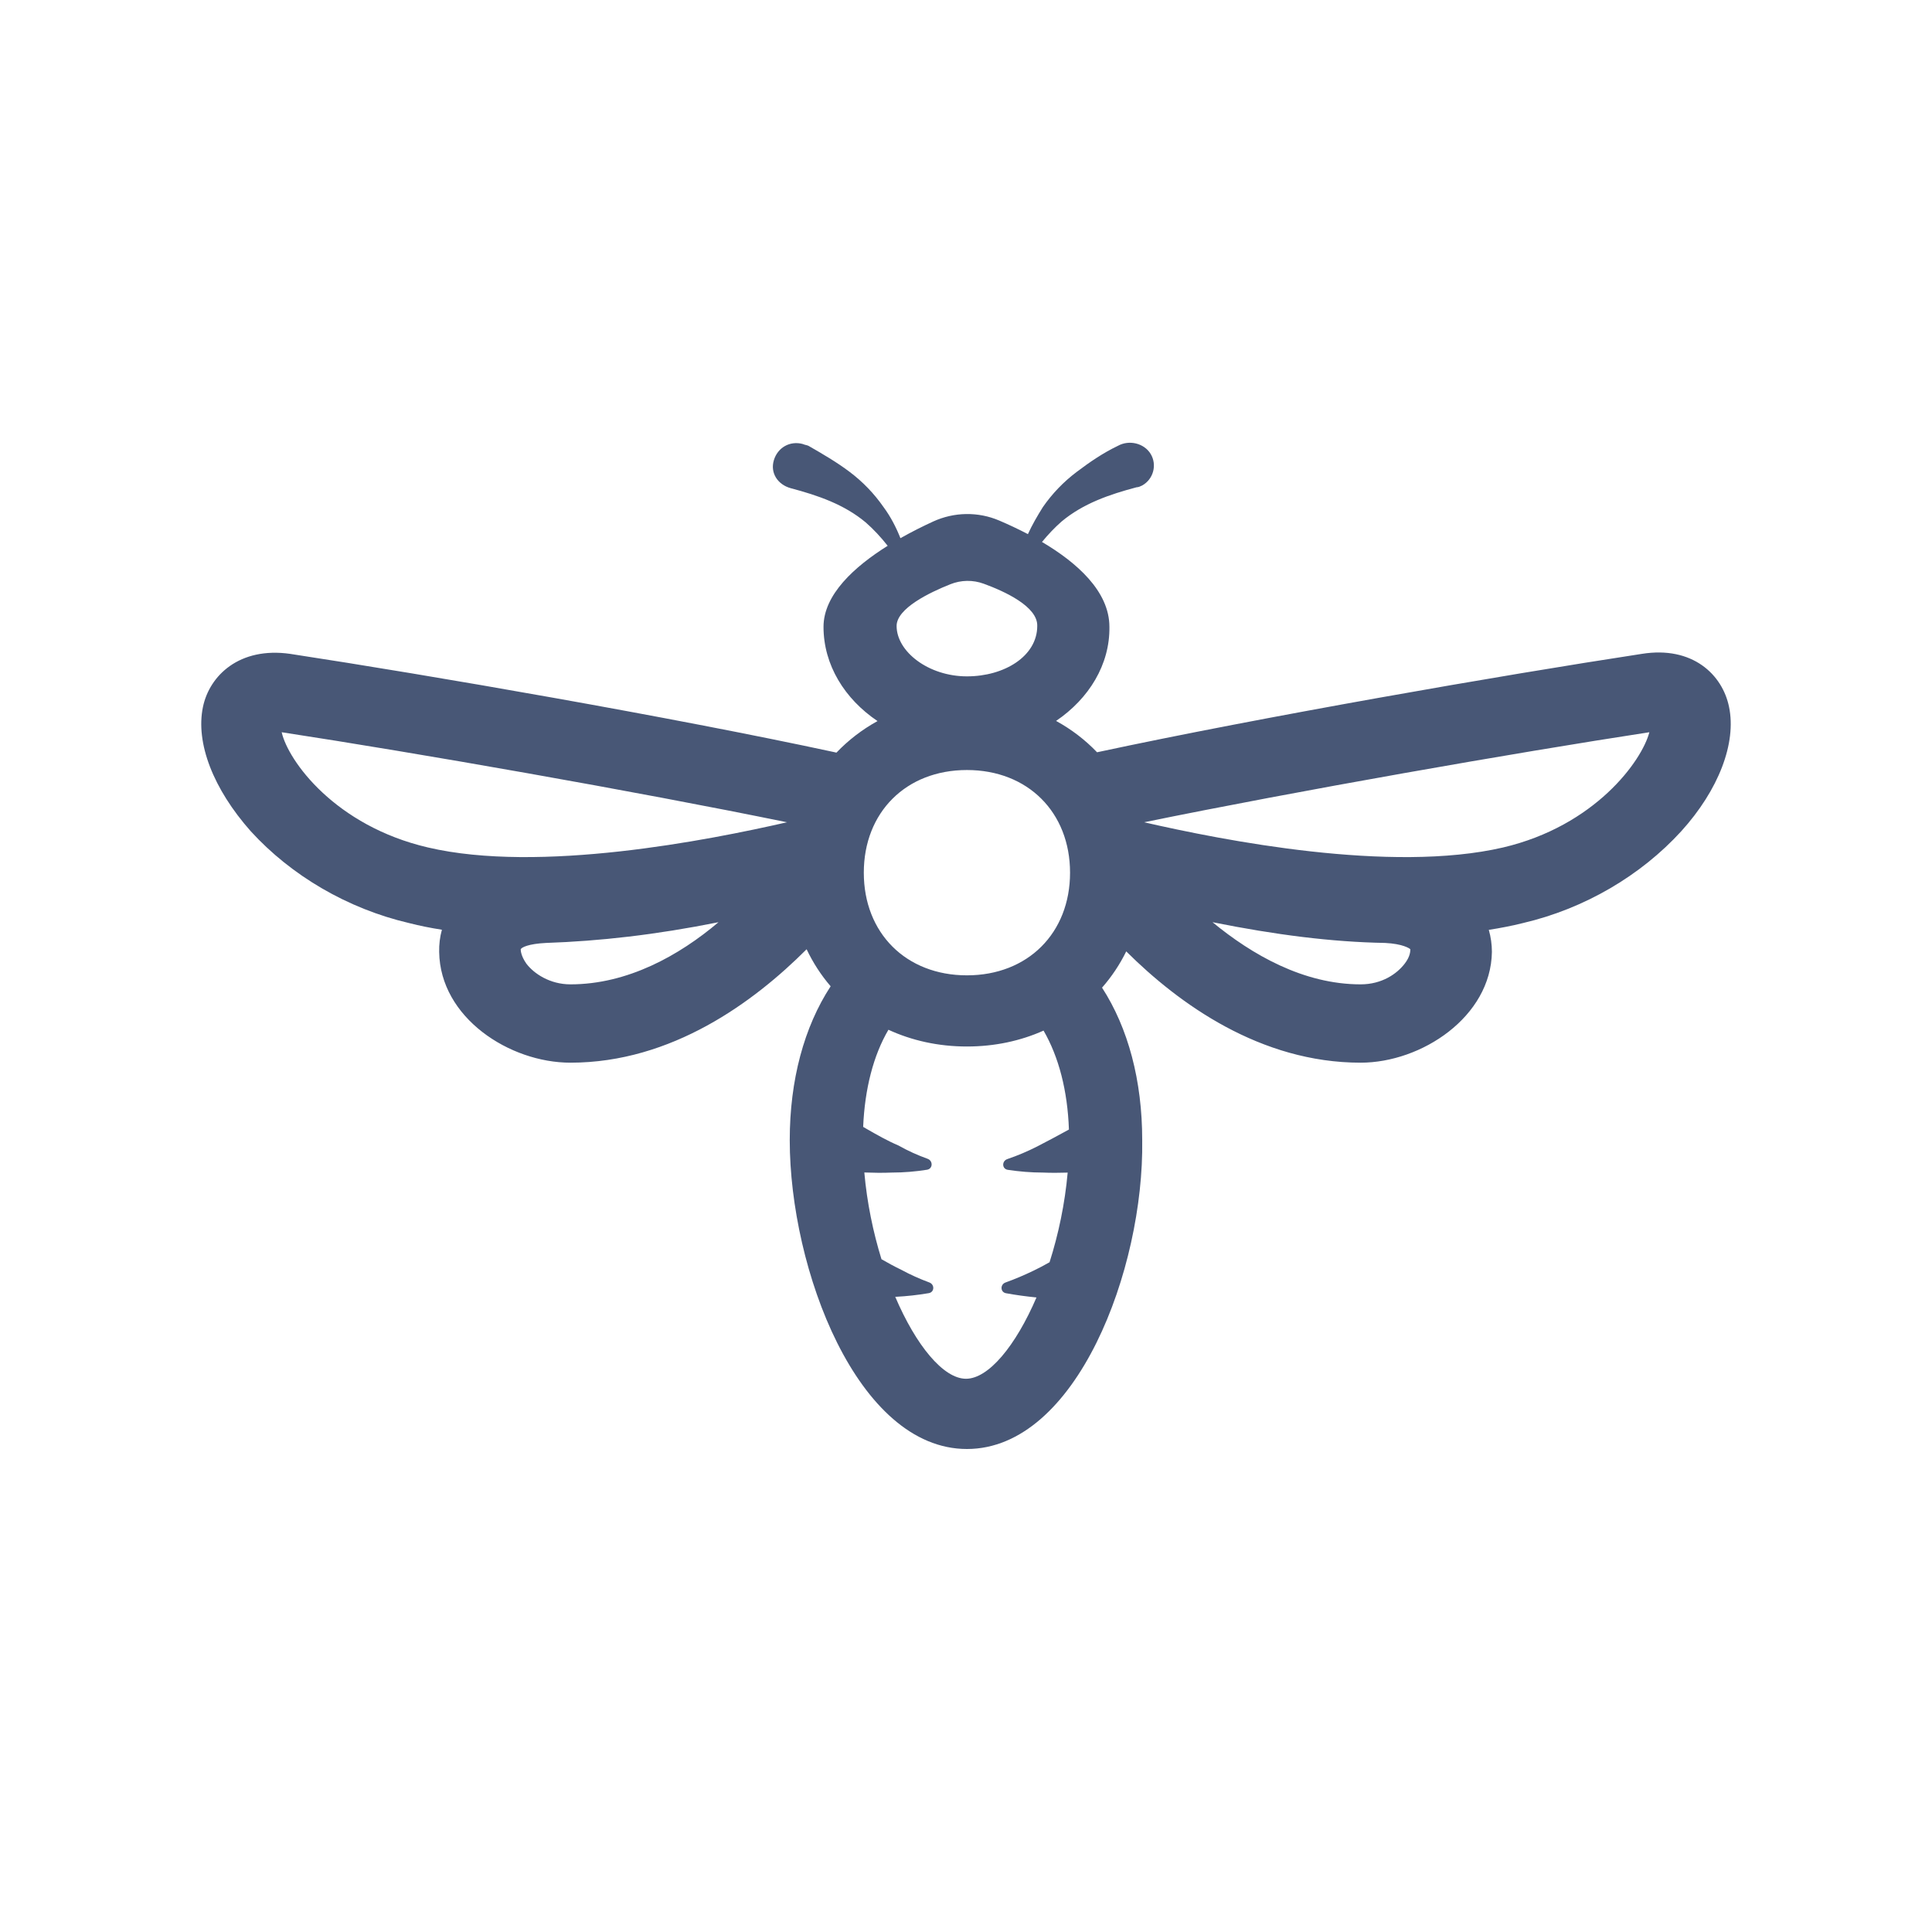
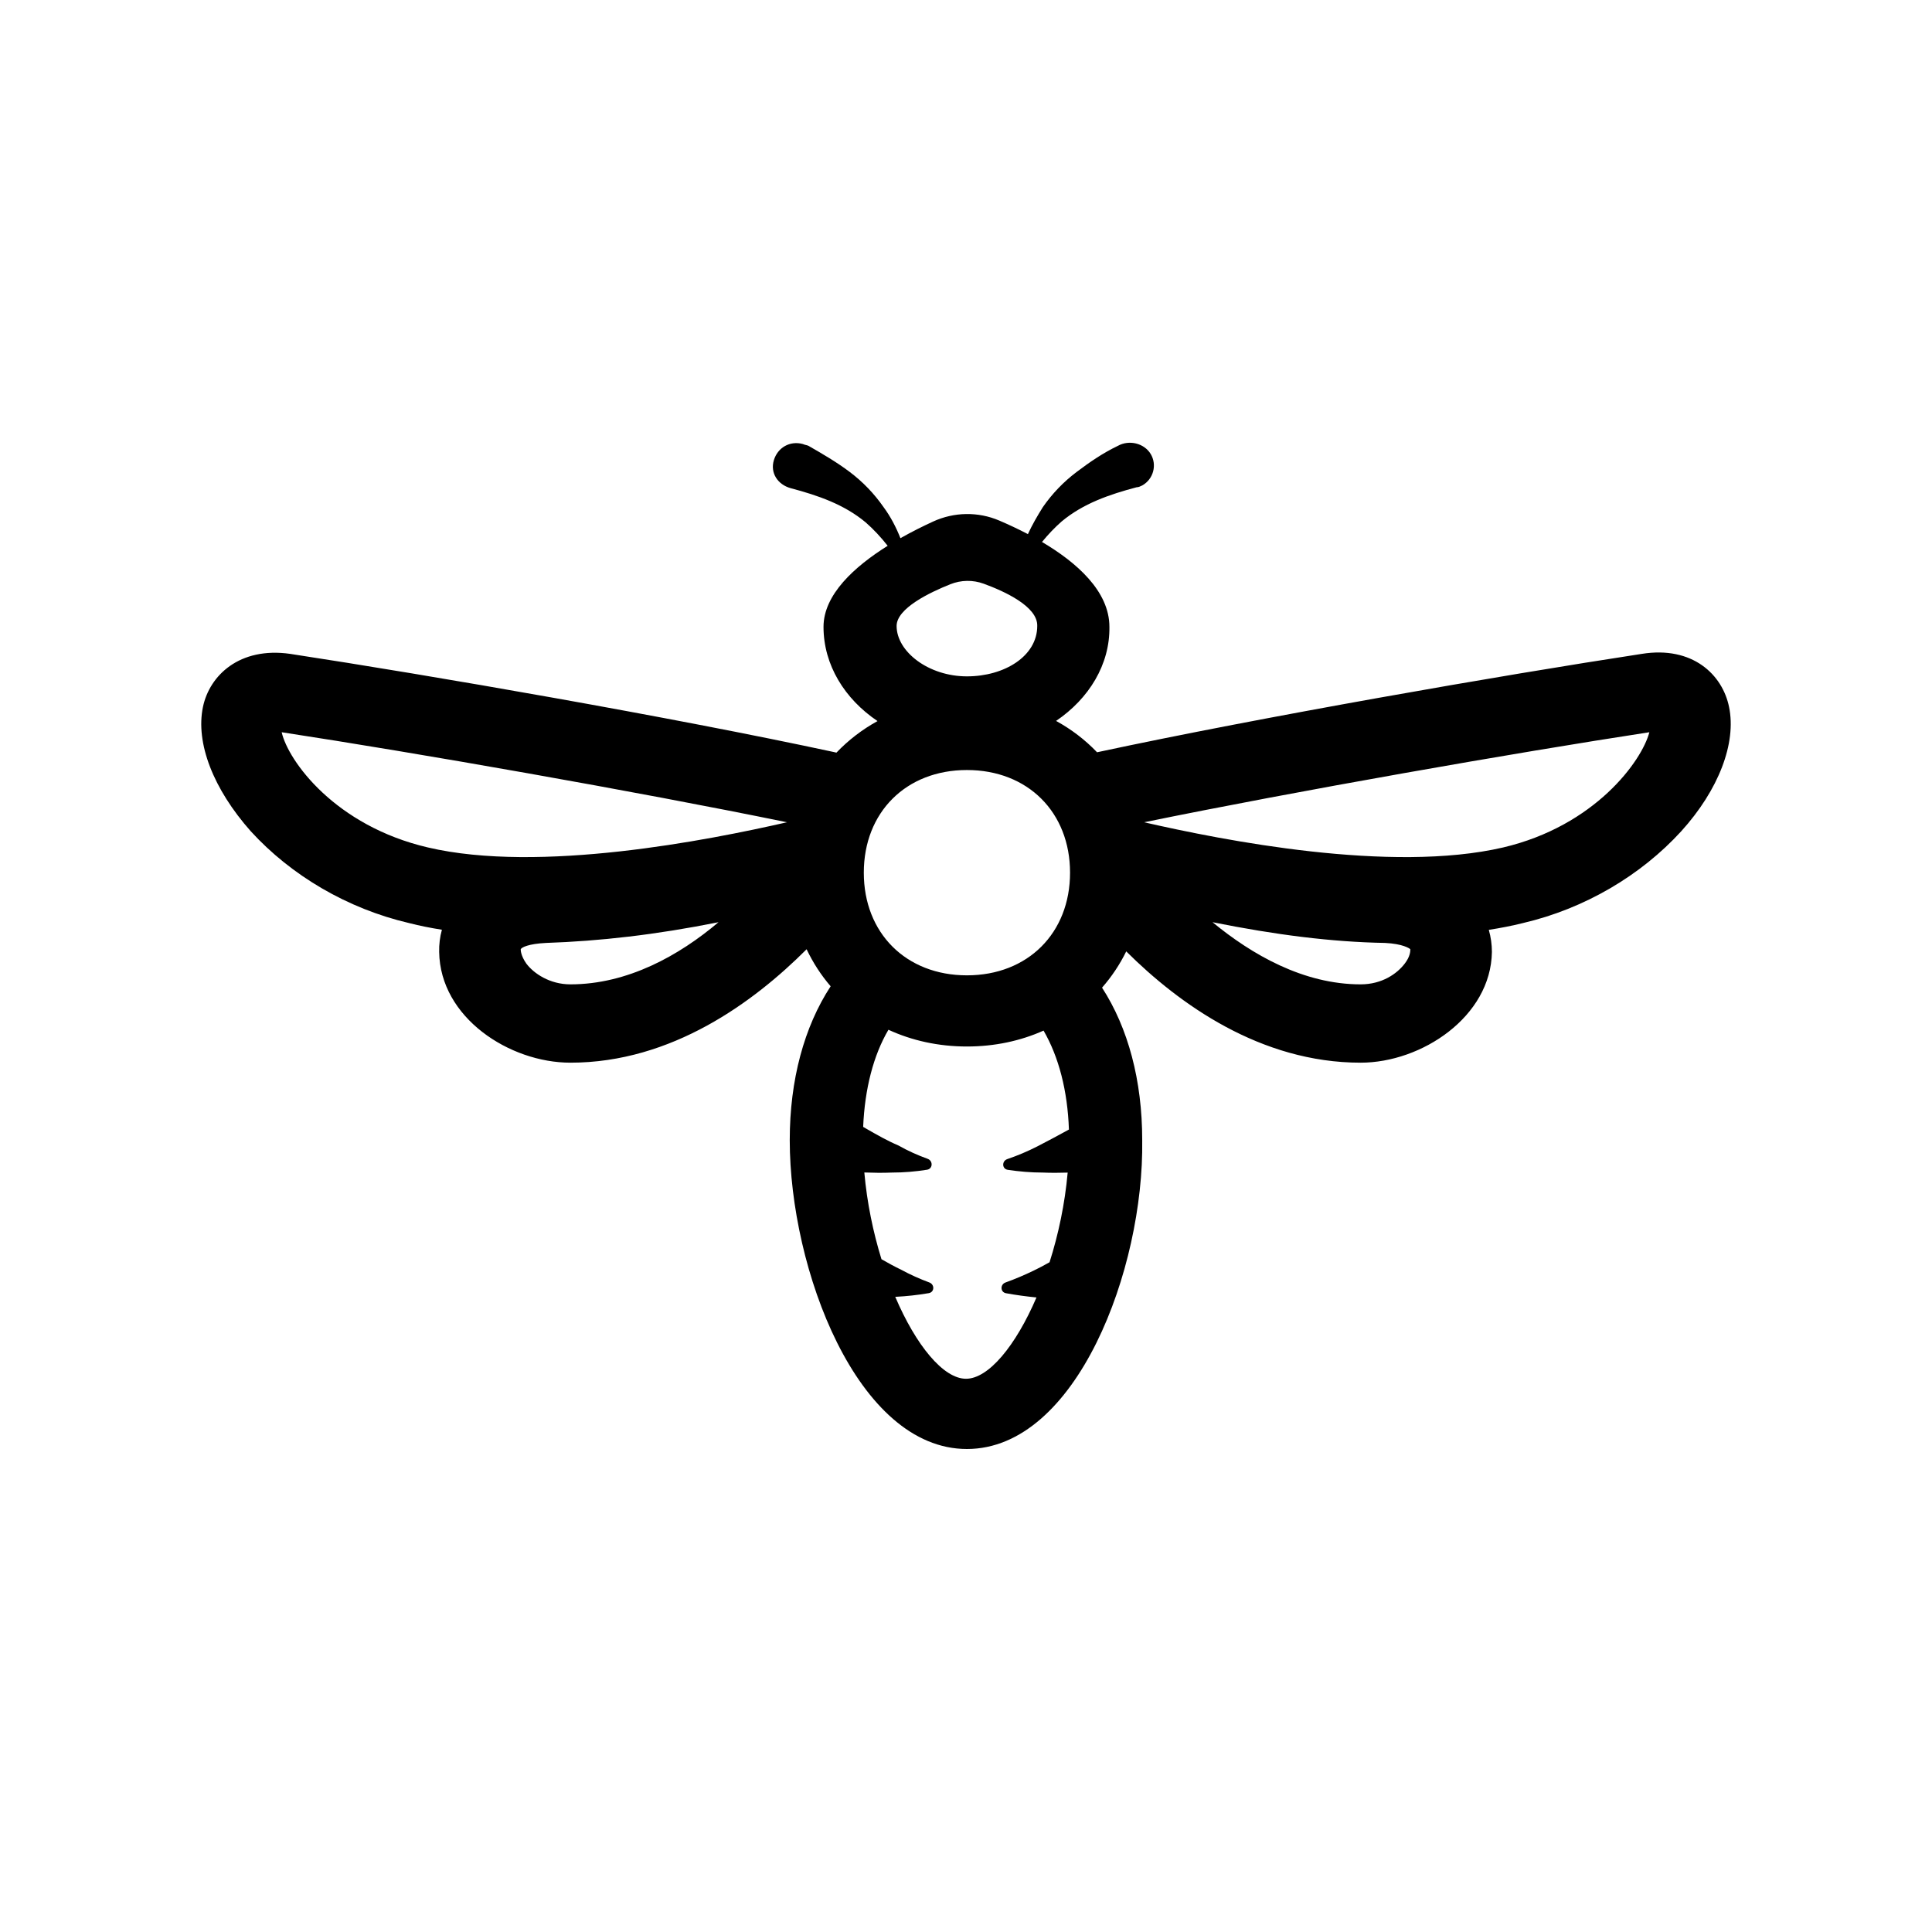
<svg xmlns="http://www.w3.org/2000/svg" width="48" height="48" viewBox="0 0 48 48" fill="none">
-   <path fill-rule="evenodd" clip-rule="evenodd" d="M27.563 15.574C27.563 14.685 26.742 13.969 25.888 13.465C26.04 13.28 26.202 13.108 26.376 12.956C26.911 12.509 27.563 12.285 28.239 12.106C28.285 12.106 28.332 12.084 28.378 12.061C28.658 11.905 28.751 11.547 28.588 11.278C28.425 11.01 28.052 10.921 27.773 11.077C27.4 11.256 27.074 11.48 26.748 11.726C26.422 11.972 26.143 12.263 25.91 12.598C25.771 12.82 25.643 13.042 25.538 13.27C25.288 13.139 25.044 13.026 24.826 12.933C24.3 12.708 23.704 12.719 23.184 12.957C22.938 13.07 22.657 13.209 22.371 13.371C22.264 13.101 22.128 12.837 21.951 12.598C21.718 12.263 21.438 11.972 21.112 11.726C20.786 11.48 20.437 11.278 20.087 11.077C20.064 11.066 20.041 11.06 20.017 11.055C19.994 11.049 19.971 11.043 19.948 11.032C19.622 10.943 19.319 11.122 19.226 11.435C19.132 11.748 19.319 12.039 19.645 12.129C20.32 12.308 20.972 12.531 21.508 12.979C21.704 13.15 21.886 13.347 22.054 13.56C21.232 14.075 20.46 14.772 20.46 15.574C20.46 16.521 20.986 17.366 21.802 17.915C21.419 18.125 21.076 18.39 20.781 18.699C20.76 18.694 20.738 18.688 20.716 18.684C16.664 17.811 10.725 16.782 7.208 16.245C5.95 16.066 5.205 16.782 5.042 17.565C4.856 18.46 5.298 19.601 6.23 20.652C7.231 21.749 8.629 22.576 10.166 22.934C10.427 23.001 10.699 23.055 10.979 23.099C10.929 23.279 10.907 23.465 10.911 23.65C10.934 25.284 12.658 26.402 14.172 26.402C16.689 26.402 18.729 24.896 20.04 23.584C20.199 23.919 20.399 24.227 20.637 24.504C19.978 25.512 19.621 26.833 19.621 28.326C19.621 31.526 21.298 36 24.023 36C26.748 36 28.425 31.526 28.378 28.326C28.378 26.845 28.029 25.54 27.38 24.538C27.618 24.267 27.82 23.965 27.981 23.637C29.294 24.944 31.316 26.402 33.805 26.402C35.319 26.402 37.042 25.261 37.066 23.65C37.066 23.466 37.04 23.281 36.989 23.102C37.278 23.057 37.56 23.002 37.834 22.934C39.371 22.576 40.769 21.749 41.77 20.652C42.702 19.623 43.144 18.46 42.958 17.565C42.795 16.76 42.05 16.044 40.792 16.245C37.275 16.782 31.36 17.811 27.284 18.684C27.275 18.686 27.265 18.688 27.256 18.69C26.962 18.382 26.619 18.12 26.238 17.911C27.054 17.358 27.577 16.51 27.563 15.574ZM25.927 25.605C25.357 25.86 24.714 26 24.023 26C23.314 26 22.654 25.852 22.073 25.584C21.7 26.218 21.485 27.051 21.445 27.997L21.531 28.047C21.793 28.197 22.048 28.343 22.323 28.46C22.556 28.592 22.797 28.7 23.046 28.79C23.185 28.84 23.178 29.039 23.031 29.062C22.746 29.107 22.457 29.132 22.16 29.132C21.931 29.142 21.701 29.138 21.474 29.13C21.54 29.88 21.693 30.615 21.9 31.285C22.064 31.379 22.226 31.468 22.393 31.548C22.616 31.669 22.848 31.773 23.088 31.862C23.225 31.912 23.219 32.103 23.075 32.128C22.803 32.175 22.524 32.205 22.253 32.219L22.242 32.219C22.759 33.429 23.438 34.255 24 34.255C24.56 34.255 25.235 33.436 25.751 32.235C25.491 32.209 25.239 32.175 24.994 32.13C24.851 32.104 24.845 31.912 24.982 31.863C25.222 31.777 25.454 31.677 25.677 31.57C25.812 31.505 25.944 31.435 26.076 31.36C26.295 30.672 26.457 29.91 26.526 29.133C26.322 29.139 26.116 29.141 25.91 29.132C25.616 29.132 25.322 29.107 25.038 29.064C24.891 29.041 24.886 28.845 25.027 28.797C25.286 28.709 25.532 28.604 25.77 28.483C26.023 28.354 26.275 28.217 26.534 28.076L26.557 28.063C26.524 27.101 26.305 26.258 25.927 25.605ZM24.439 14.502C24.171 14.404 23.877 14.409 23.612 14.515C23.096 14.72 22.276 15.115 22.276 15.552C22.276 16.189 23.068 16.804 24.023 16.804C24.955 16.804 25.77 16.302 25.77 15.552C25.784 15.07 24.96 14.692 24.439 14.502ZM24.023 19.131C22.509 19.131 21.461 20.183 21.461 21.682C21.461 23.181 22.509 24.232 24.023 24.232C25.537 24.232 26.585 23.181 26.585 21.682C26.585 20.183 25.537 19.131 24.023 19.131ZM37.345 21.055C34.55 21.704 30.381 20.876 28.425 20.429C32.245 19.646 37.625 18.706 40.978 18.192C40.792 18.907 39.628 20.518 37.345 21.055ZM30.125 22.912C31.104 23.718 32.384 24.456 33.805 24.456C34.341 24.456 34.713 24.187 34.9 23.941C35.039 23.762 35.039 23.628 35.039 23.583C35.016 23.561 34.853 23.449 34.411 23.427C33.083 23.404 31.686 23.225 30.125 22.912ZM6.998 18.192C7.161 18.907 8.326 20.518 10.632 21.055C13.403 21.704 17.595 20.876 19.552 20.429C15.732 19.646 10.352 18.706 6.998 18.192ZM13.566 23.427C14.894 23.382 16.291 23.225 17.851 22.912C16.873 23.74 15.592 24.456 14.172 24.456C13.659 24.456 13.263 24.187 13.077 23.941C12.937 23.74 12.937 23.606 12.937 23.583C12.96 23.538 13.124 23.449 13.566 23.427Z" fill="#485776" />
+   <path fill-rule="evenodd" clip-rule="evenodd" d="M27.563 15.574C27.563 14.685 26.742 13.969 25.888 13.465C26.04 13.28 26.202 13.108 26.376 12.956C26.911 12.509 27.563 12.285 28.239 12.106C28.285 12.106 28.332 12.084 28.378 12.061C28.658 11.905 28.751 11.547 28.588 11.278C28.425 11.01 28.052 10.921 27.773 11.077C27.4 11.256 27.074 11.48 26.748 11.726C26.422 11.972 26.143 12.263 25.91 12.598C25.771 12.82 25.643 13.042 25.538 13.27C25.288 13.139 25.044 13.026 24.826 12.933C24.3 12.708 23.704 12.719 23.184 12.957C22.938 13.07 22.657 13.209 22.371 13.371C22.264 13.101 22.128 12.837 21.951 12.598C21.718 12.263 21.438 11.972 21.112 11.726C20.786 11.48 20.437 11.278 20.087 11.077C20.064 11.066 20.041 11.06 20.017 11.055C19.994 11.049 19.971 11.043 19.948 11.032C19.622 10.943 19.319 11.122 19.226 11.435C19.132 11.748 19.319 12.039 19.645 12.129C20.32 12.308 20.972 12.531 21.508 12.979C21.704 13.15 21.886 13.347 22.054 13.56C21.232 14.075 20.46 14.772 20.46 15.574C20.46 16.521 20.986 17.366 21.802 17.915C21.419 18.125 21.076 18.39 20.781 18.699C20.76 18.694 20.738 18.688 20.716 18.684C16.664 17.811 10.725 16.782 7.208 16.245C5.95 16.066 5.205 16.782 5.042 17.565C4.856 18.46 5.298 19.601 6.23 20.652C7.231 21.749 8.629 22.576 10.166 22.934C10.427 23.001 10.699 23.055 10.979 23.099C10.929 23.279 10.907 23.465 10.911 23.65C10.934 25.284 12.658 26.402 14.172 26.402C16.689 26.402 18.729 24.896 20.04 23.584C20.199 23.919 20.399 24.227 20.637 24.504C19.978 25.512 19.621 26.833 19.621 28.326C19.621 31.526 21.298 36 24.023 36C26.748 36 28.425 31.526 28.378 28.326C28.378 26.845 28.029 25.54 27.38 24.538C27.618 24.267 27.82 23.965 27.981 23.637C29.294 24.944 31.316 26.402 33.805 26.402C35.319 26.402 37.042 25.261 37.066 23.65C37.066 23.466 37.04 23.281 36.989 23.102C37.278 23.057 37.56 23.002 37.834 22.934C39.371 22.576 40.769 21.749 41.77 20.652C42.702 19.623 43.144 18.46 42.958 17.565C42.795 16.76 42.05 16.044 40.792 16.245C37.275 16.782 31.36 17.811 27.284 18.684C27.275 18.686 27.265 18.688 27.256 18.69C26.962 18.382 26.619 18.12 26.238 17.911C27.054 17.358 27.577 16.51 27.563 15.574ZM25.927 25.605C25.357 25.86 24.714 26 24.023 26C23.314 26 22.654 25.852 22.073 25.584C21.7 26.218 21.485 27.051 21.445 27.997L21.531 28.047C21.793 28.197 22.048 28.343 22.323 28.46C22.556 28.592 22.797 28.7 23.046 28.79C23.185 28.84 23.178 29.039 23.031 29.062C22.746 29.107 22.457 29.132 22.16 29.132C21.931 29.142 21.701 29.138 21.474 29.13C21.54 29.88 21.693 30.615 21.9 31.285C22.064 31.379 22.226 31.468 22.393 31.548C22.616 31.669 22.848 31.773 23.088 31.862C23.225 31.912 23.219 32.103 23.075 32.128C22.803 32.175 22.524 32.205 22.253 32.219L22.242 32.219C22.759 33.429 23.438 34.255 24 34.255C24.56 34.255 25.235 33.436 25.751 32.235C25.491 32.209 25.239 32.175 24.994 32.13C24.851 32.104 24.845 31.912 24.982 31.863C25.222 31.777 25.454 31.677 25.677 31.57C25.812 31.505 25.944 31.435 26.076 31.36C26.295 30.672 26.457 29.91 26.526 29.133C26.322 29.139 26.116 29.141 25.91 29.132C25.616 29.132 25.322 29.107 25.038 29.064C24.891 29.041 24.886 28.845 25.027 28.797C25.286 28.709 25.532 28.604 25.77 28.483C26.023 28.354 26.275 28.217 26.534 28.076L26.557 28.063C26.524 27.101 26.305 26.258 25.927 25.605ZM24.439 14.502C24.171 14.404 23.877 14.409 23.612 14.515C23.096 14.72 22.276 15.115 22.276 15.552C22.276 16.189 23.068 16.804 24.023 16.804C24.955 16.804 25.77 16.302 25.77 15.552C25.784 15.07 24.96 14.692 24.439 14.502ZM24.023 19.131C22.509 19.131 21.461 20.183 21.461 21.682C21.461 23.181 22.509 24.232 24.023 24.232C25.537 24.232 26.585 23.181 26.585 21.682C26.585 20.183 25.537 19.131 24.023 19.131ZM37.345 21.055C34.55 21.704 30.381 20.876 28.425 20.429C32.245 19.646 37.625 18.706 40.978 18.192C40.792 18.907 39.628 20.518 37.345 21.055ZM30.125 22.912C31.104 23.718 32.384 24.456 33.805 24.456C34.341 24.456 34.713 24.187 34.9 23.941C35.039 23.762 35.039 23.628 35.039 23.583C35.016 23.561 34.853 23.449 34.411 23.427C33.083 23.404 31.686 23.225 30.125 22.912ZM6.998 18.192C7.161 18.907 8.326 20.518 10.632 21.055C13.403 21.704 17.595 20.876 19.552 20.429C15.732 19.646 10.352 18.706 6.998 18.192ZM13.566 23.427C14.894 23.382 16.291 23.225 17.851 22.912C16.873 23.74 15.592 24.456 14.172 24.456C13.659 24.456 13.263 24.187 13.077 23.941C12.937 23.74 12.937 23.606 12.937 23.583C12.96 23.538 13.124 23.449 13.566 23.427Z" fill="black" />
</svg>
